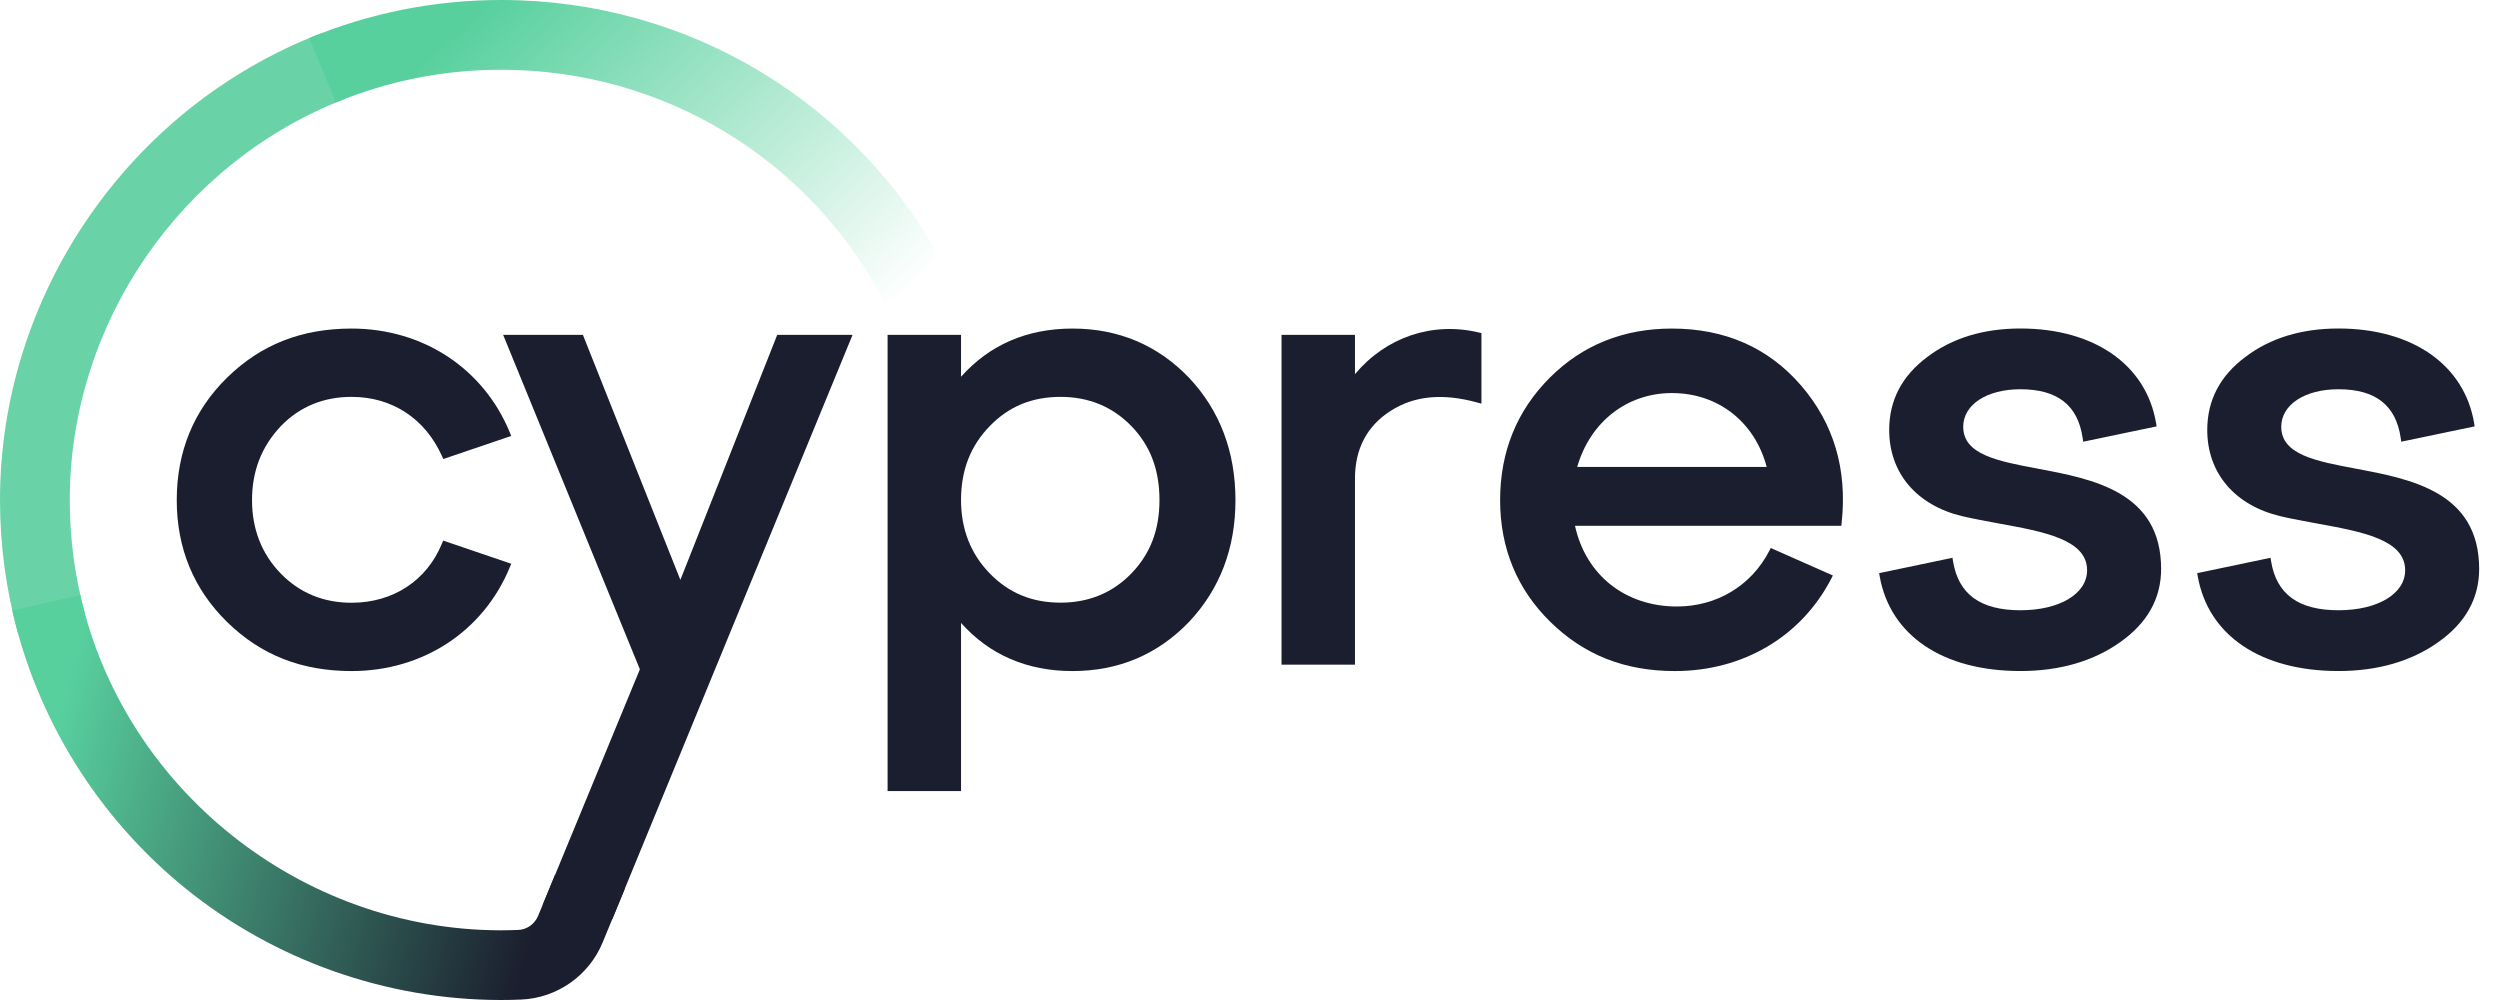
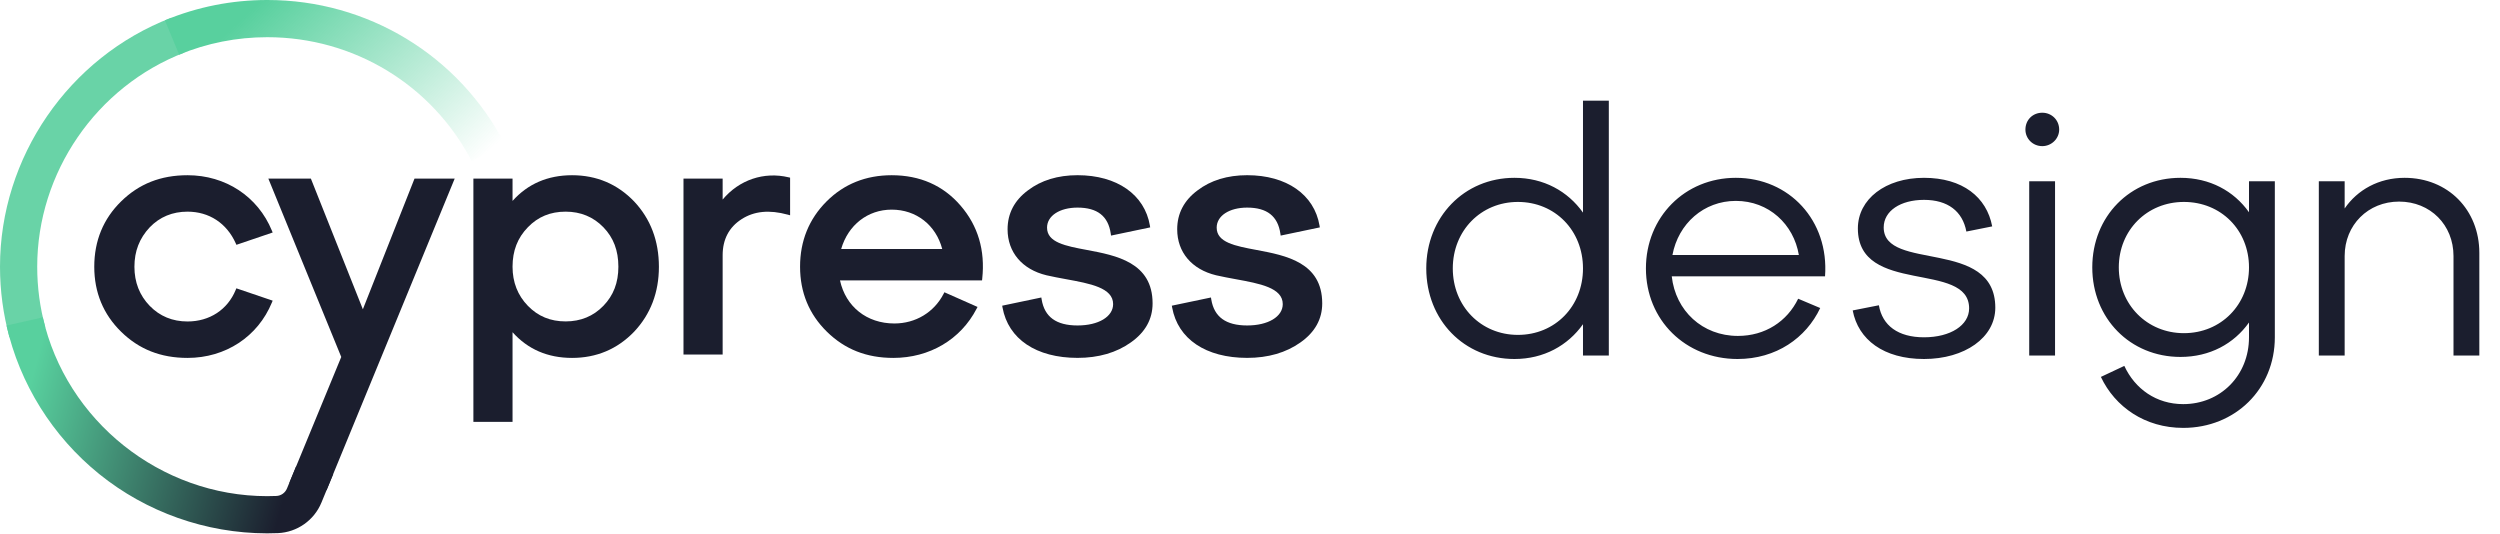
- <svg xmlns="http://www.w3.org/2000/svg" width="80" height="32" viewBox="0 0 80 32" fill="none">
-   <path d="M0.569 20.239C0.192 18.865 0 17.438 0 16.001C0 9.44 4.121 3.44 10.255 1.074L11.059 3.156C5.779 5.193 2.233 10.354 2.233 16.001C2.233 17.239 2.397 18.466 2.721 19.648L0.569 20.239Z" fill="#69D3A7" />
-   <path d="M28.3 9.662C25.913 5.08 21.215 2.232 16.041 2.232C14.208 2.232 12.426 2.585 10.749 3.279L9.893 1.218C11.843 0.411 13.911 0 16.041 0C22.052 0 27.508 3.306 30.281 8.631L28.3 9.662Z" fill="url(#paint0_linear_454_1823)" />
-   <path d="M11.251 12.7C12.546 12.7 13.601 13.39 14.143 14.594L14.185 14.689L16.36 13.95L16.314 13.839C15.472 11.788 13.532 10.514 11.251 10.514C9.648 10.514 8.345 11.028 7.268 12.083C6.198 13.131 5.656 14.45 5.656 16.004C5.656 17.544 6.198 18.857 7.268 19.905C8.345 20.96 9.648 21.474 11.251 21.474C13.532 21.474 15.472 20.2 16.314 18.151L16.36 18.04L14.182 17.299L14.141 17.397C13.655 18.581 12.575 19.288 11.251 19.288C10.349 19.288 9.588 18.973 8.984 18.353C8.374 17.724 8.065 16.935 8.065 16.006C8.065 15.071 8.367 14.296 8.984 13.639C9.586 13.015 10.349 12.7 11.251 12.7Z" fill="#1B1E2E" />
-   <path d="M38.046 12.085C37.043 11.043 35.791 10.514 34.323 10.514C32.865 10.514 31.665 11.033 30.753 12.056V10.716H28.403V25.314H30.753V19.933C31.665 20.955 32.864 21.474 34.323 21.474C35.791 21.474 37.045 20.945 38.048 19.902C39.036 18.853 39.535 17.543 39.535 16.004C39.533 14.45 39.034 13.133 38.046 12.085ZM36.204 18.35C35.602 18.971 34.839 19.285 33.939 19.285C33.025 19.285 32.284 18.978 31.672 18.35C31.061 17.721 30.753 16.931 30.753 16.003C30.753 15.047 31.053 14.272 31.672 13.635C32.282 13.005 33.023 12.7 33.939 12.7C34.841 12.7 35.602 13.015 36.204 13.635C36.81 14.259 37.103 15.033 37.103 16.003C37.103 16.959 36.808 17.726 36.204 18.35Z" fill="#1B1E2E" />
-   <path d="M43.359 11.973V10.716H41.009V21.27H43.359V15.316C43.359 14.361 43.743 13.632 44.501 13.147C45.254 12.665 46.157 12.576 47.264 12.878L47.406 12.917V10.659L47.318 10.639C45.833 10.284 44.343 10.794 43.359 11.973Z" fill="#1B1E2E" />
-   <path d="M53.501 10.514C51.952 10.514 50.638 11.041 49.596 12.083C48.539 13.138 48.004 14.457 48.004 16.004C48.004 17.544 48.546 18.857 49.616 19.905C50.693 20.96 51.996 21.474 53.6 21.474C55.773 21.474 57.64 20.371 58.597 18.523L58.652 18.416L56.664 17.536L56.616 17.63C56.04 18.744 54.934 19.408 53.662 19.408C52.008 19.408 50.743 18.399 50.4 16.825H58.923L58.933 16.724C59.118 15.021 58.679 13.544 57.632 12.333C56.589 11.125 55.198 10.514 53.501 10.514ZM50.47 14.941C50.887 13.5 52.063 12.578 53.501 12.578C54.977 12.578 56.153 13.5 56.534 14.941H50.47Z" fill="#1B1E2E" />
-   <path d="M65.21 14.997C63.929 14.757 62.823 14.548 62.823 13.657C62.823 12.95 63.575 12.456 64.652 12.456C65.841 12.456 66.492 12.967 66.645 14.017L66.662 14.135L69.012 13.644L68.994 13.537C68.679 11.672 67.016 10.512 64.654 10.512C63.469 10.512 62.466 10.819 61.674 11.423C60.864 12.025 60.454 12.809 60.454 13.758C60.454 15.132 61.325 16.164 62.788 16.517C63.167 16.606 63.569 16.678 63.956 16.75C65.412 17.015 66.787 17.267 66.787 18.247C66.787 19.002 65.909 19.528 64.654 19.528C63.377 19.528 62.672 19.018 62.498 17.966L62.48 17.849L60.132 18.341L60.151 18.449C60.492 20.342 62.174 21.473 64.652 21.473C65.911 21.473 66.99 21.159 67.854 20.543C68.718 19.933 69.156 19.146 69.156 18.206C69.156 15.739 66.969 15.328 65.21 14.997Z" fill="#1B1E2E" />
-   <path d="M75.387 14.997C74.106 14.757 73 14.548 73 13.657C73 12.95 73.753 12.456 74.83 12.456C76.019 12.456 76.67 12.967 76.823 14.017L76.84 14.135L79.189 13.644L79.172 13.537C78.857 11.672 77.193 10.512 74.832 10.512C73.647 10.512 72.644 10.819 71.851 11.423C71.042 12.025 70.632 12.809 70.632 13.758C70.632 15.132 71.503 16.164 72.966 16.517C73.345 16.606 73.746 16.678 74.134 16.75C75.59 17.015 76.965 17.267 76.965 18.247C76.965 19.002 76.087 19.528 74.832 19.528C73.554 19.528 72.849 19.018 72.676 17.966L72.657 17.849L70.31 18.341L70.329 18.449C70.67 20.342 72.352 21.473 74.83 21.473C76.089 21.473 77.168 21.159 78.032 20.543C78.896 19.933 79.333 19.146 79.333 18.206C79.333 15.739 77.147 15.328 75.387 14.997Z" fill="#1B1E2E" />
-   <path d="M24.871 10.716L21.772 18.557L18.653 10.716H16.101L20.476 21.418L17.363 28.966L19.594 29.41L27.282 10.716H24.871Z" fill="#1B1E2E" />
-   <path d="M17.762 27.993L17.219 29.309C17.111 29.569 16.864 29.745 16.586 29.758C16.402 29.764 16.217 29.77 16.03 29.77C9.632 29.766 3.971 25.255 2.569 19.04L0.391 19.532C1.178 23.018 3.153 26.182 5.954 28.444C8.787 30.731 12.355 31.993 16.006 32C16.011 32 16.039 32 16.039 32C16.253 32 16.466 31.995 16.678 31.986C17.824 31.938 18.848 31.221 19.285 30.157L19.995 28.437L17.762 27.993Z" fill="url(#paint1_linear_454_1823)" />
+ <svg xmlns="http://www.w3.org/2000/svg" width="225" height="48" viewBox="0 0 225 48" fill="none">
+   <path d="M0.854 30.359C0.288 28.298 0 26.157 0 24.001C0 14.159 6.181 5.16 15.382 1.611L16.589 4.733C8.669 7.789 3.349 15.531 3.349 24.001C3.349 25.859 3.596 27.699 4.082 29.472L0.854 30.359Z" fill="#69D3A7" />
+   <path d="M42.451 14.493C38.87 7.619 31.822 3.348 24.061 3.348C21.311 3.348 18.639 3.878 16.123 4.918L14.84 1.827C17.764 0.617 20.866 0 24.061 0C33.077 0 41.262 4.96 45.422 12.946L42.451 14.493Z" fill="url(#paint0_linear_11832_19893)" />
+   <path d="M16.877 19.049C18.819 19.049 20.401 20.085 21.214 21.892L21.278 22.033L24.54 20.925L24.471 20.758C23.207 17.682 20.298 15.77 16.877 15.77C14.472 15.77 12.517 16.541 10.902 18.124C9.296 19.697 8.484 21.676 8.484 24.006C8.484 26.317 9.296 28.285 10.902 29.858C12.517 31.441 14.472 32.212 16.877 32.212C20.298 32.212 23.207 30.3 24.471 27.226L24.54 27.059L21.273 25.949L21.211 26.096C20.483 27.871 18.863 28.933 16.877 28.933C15.524 28.933 14.382 28.46 13.476 27.529C12.561 26.586 12.098 25.402 12.098 24.009C12.098 22.606 12.55 21.444 13.476 20.458C14.379 19.522 15.524 19.049 16.877 19.049Z" fill="#1B1E2E" />
+   <path d="M57.069 18.127C55.564 16.564 53.687 15.77 51.485 15.77C49.298 15.77 47.498 16.549 46.129 18.083V16.074H42.605V37.97H46.129V29.899C47.498 31.433 49.295 32.212 51.485 32.212C53.687 32.212 55.567 31.418 57.072 29.853C58.553 28.28 59.302 26.314 59.302 24.006C59.299 21.676 58.551 19.7 57.069 18.127ZM54.306 27.524C53.404 28.457 52.259 28.927 50.908 28.927C49.537 28.927 48.426 28.468 47.508 27.524C46.592 26.581 46.129 25.397 46.129 24.004C46.129 22.57 46.579 21.408 47.508 20.453C48.423 19.507 49.535 19.049 50.908 19.049C52.261 19.049 53.404 19.522 54.306 20.453C55.214 21.388 55.654 22.549 55.654 24.004C55.654 25.438 55.212 26.589 54.306 27.524Z" fill="#1B1E2E" />
+   <path d="M65.038 17.96V16.074H61.514V31.906H65.038V22.973C65.038 21.542 65.614 20.447 66.751 19.72C67.88 18.998 69.236 18.864 70.895 19.317L71.109 19.376V15.989L70.977 15.958C68.75 15.426 66.514 16.192 65.038 17.96Z" fill="#1B1E2E" />
+   <path d="M80.251 15.77C77.928 15.77 75.957 16.562 74.394 18.124C72.809 19.707 72.006 21.686 72.006 24.006C72.006 26.317 72.819 28.285 74.424 29.858C76.04 31.441 77.995 32.212 80.4 32.212C83.659 32.212 86.46 30.557 87.895 27.784L87.978 27.625L84.996 26.304L84.924 26.445C84.06 28.115 82.401 29.113 80.492 29.113C78.013 29.113 76.114 27.599 75.6 25.237H88.384L88.4 25.086C88.677 22.531 88.019 20.316 86.447 18.5C84.883 16.688 82.797 15.77 80.251 15.77ZM75.705 22.411C76.33 20.25 78.095 18.867 80.251 18.867C82.465 18.867 84.23 20.25 84.801 22.411H75.705Z" fill="#1B1E2E" />
+   <path d="M97.815 22.495C95.893 22.136 94.234 21.822 94.234 20.486C94.234 19.425 95.363 18.684 96.979 18.684C98.761 18.684 99.739 19.45 99.968 21.026L99.993 21.203L103.517 20.465L103.492 20.306C103.018 17.508 100.523 15.768 96.981 15.768C95.204 15.768 93.699 16.228 92.51 17.135C91.296 18.037 90.682 19.214 90.682 20.637C90.682 22.698 91.988 24.245 94.183 24.775C94.751 24.908 95.353 25.016 95.934 25.124C98.118 25.523 100.181 25.9 100.181 27.37C100.181 28.503 98.864 29.292 96.981 29.292C95.065 29.292 94.008 28.527 93.748 26.949L93.719 26.774L90.198 27.512L90.226 27.673C90.738 30.513 93.262 32.209 96.979 32.209C98.867 32.209 100.485 31.739 101.781 30.814C103.078 29.899 103.733 28.719 103.733 27.308C103.733 23.608 100.454 22.991 97.815 22.495Z" fill="#1B1E2E" />
+   <path d="M113.081 22.495C111.16 22.136 109.501 21.822 109.501 20.486C109.501 19.425 110.63 18.684 112.245 18.684C114.028 18.684 115.005 19.45 115.234 21.026L115.26 21.203L118.784 20.465L118.758 20.306C118.285 17.508 115.79 15.768 112.248 15.768C110.47 15.768 108.966 16.228 107.777 17.135C106.563 18.037 105.948 19.214 105.948 20.637C105.948 22.698 107.255 24.245 109.449 24.775C110.018 24.908 110.62 25.016 111.201 25.124C113.385 25.523 115.448 25.9 115.448 27.37C115.448 28.503 114.131 29.292 112.248 29.292C110.331 29.292 109.274 28.527 109.014 26.949L108.986 26.774L105.465 27.512L105.493 27.673C106.005 30.513 108.528 32.209 112.245 32.209C114.133 32.209 115.751 31.739 117.048 30.814C118.344 29.899 119 28.719 119 27.308C119 23.608 115.72 22.991 113.081 22.495Z" fill="#1B1E2E" />
+   <path d="M37.306 16.074L32.658 27.835L27.979 16.074H24.151L30.713 32.127L26.045 43.449L29.391 44.115L40.923 16.074H37.306Z" fill="#1B1E2E" />
+   <path d="M26.643 41.989L25.828 43.963C25.666 44.354 25.296 44.618 24.879 44.636C24.604 44.647 24.326 44.654 24.045 44.654C14.448 44.649 5.957 37.883 3.853 28.56L0.586 29.297C1.767 34.527 4.73 39.273 8.931 42.665C13.18 46.096 18.533 47.99 24.009 48C24.017 48 24.058 48 24.058 48C24.38 48 24.699 47.992 25.018 47.98C26.736 47.907 28.272 46.831 28.928 45.235L29.992 42.655L26.643 41.989Z" fill="url(#paint1_linear_11832_19893)" />
+   <path d="M142.469 19.135C141.105 17.213 138.935 16.004 136.3 16.004C131.774 16.004 128.364 19.538 128.364 24.157C128.364 28.807 131.774 32.31 136.3 32.31C138.935 32.31 141.105 31.101 142.469 29.179V32H144.794V9.06H142.469V19.135ZM136.61 30.14C133.293 30.14 130.751 27.567 130.751 24.157C130.751 20.747 133.293 18.174 136.61 18.174C139.958 18.174 142.469 20.747 142.469 24.157C142.469 27.567 139.958 30.14 136.61 30.14ZM156.224 16.004C151.636 16.004 148.133 19.538 148.133 24.157C148.133 28.807 151.698 32.31 156.379 32.31C159.851 32.31 162.548 30.419 163.819 27.722L161.835 26.885C160.843 28.931 158.859 30.233 156.41 30.233C153.217 30.233 150.799 27.97 150.458 24.87H164.253C164.625 19.848 161.029 16.004 156.224 16.004ZM156.224 18.081C159.2 18.081 161.432 20.189 161.897 22.948H150.52C151.047 20.127 153.341 18.081 156.224 18.081ZM166.743 27.939C167.239 30.574 169.533 32.31 173.16 32.31C176.818 32.31 179.577 30.388 179.577 27.691C179.577 21.398 169.533 24.467 169.533 20.468C169.533 18.98 171.052 17.988 173.16 17.988C175.299 17.988 176.632 19.011 176.973 20.84L179.298 20.375C178.802 17.74 176.632 16.004 173.16 16.004C169.688 16.004 167.208 17.926 167.208 20.561C167.208 26.606 177.221 23.444 177.221 27.753C177.221 29.272 175.547 30.357 173.16 30.357C170.835 30.357 169.409 29.303 169.099 27.474L166.743 27.939ZM182.288 11.664C182.288 12.47 182.939 13.152 183.807 13.152C184.644 13.152 185.326 12.47 185.326 11.664C185.326 10.796 184.644 10.145 183.807 10.145C182.939 10.145 182.288 10.796 182.288 11.664ZM184.954 32V16.314H182.629V32H184.954ZM202.41 19.104C201.046 17.182 198.876 16.004 196.241 16.004C191.715 16.004 188.305 19.476 188.305 24.064C188.305 28.652 191.715 32.124 196.241 32.124C198.876 32.124 201.046 30.946 202.41 29.024V30.357C202.41 33.798 199.837 36.371 196.489 36.371C194.071 36.371 192.149 35.007 191.188 32.93L189.08 33.922C190.351 36.619 193.048 38.51 196.489 38.51C201.17 38.51 204.735 35.007 204.735 30.357V16.314H202.41V19.104ZM196.551 29.985C193.234 29.985 190.692 27.412 190.692 24.064C190.692 20.716 193.234 18.174 196.551 18.174C199.899 18.174 202.41 20.716 202.41 24.064C202.41 27.412 199.899 29.985 196.551 29.985ZM216.413 16.004C214.088 16.004 212.166 17.089 211.019 18.763V16.314H208.694V32H211.019V23.041C211.019 20.251 213.127 18.143 215.917 18.143C218.738 18.143 220.815 20.251 220.815 23.041V32H223.14V22.762C223.14 18.887 220.319 16.004 216.413 16.004Z" fill="#1B1E2E" />
  <defs>
-     <linearGradient id="paint0_linear_454_1823" x1="14.372" y1="-1.033" x2="26.548" y2="11.982" gradientUnits="userSpaceOnUse">
+     <linearGradient id="paint0_linear_11832_19893" x1="21.558" y1="-1.549" x2="39.822" y2="17.972" gradientUnits="userSpaceOnUse">
      <stop offset="0.094" stop-color="#58D09E" />
      <stop offset="0.988" stop-color="#58D09E" stop-opacity="0" />
    </linearGradient>
-     <linearGradient id="paint1_linear_454_1823" x1="-0.171" y1="23.281" x2="23.092" y2="29.473" gradientUnits="userSpaceOnUse">
+     <linearGradient id="paint1_linear_11832_19893" x1="-0.256" y1="34.922" x2="34.638" y2="44.209" gradientUnits="userSpaceOnUse">
      <stop offset="0.077" stop-color="#58D09E" />
      <stop offset="0.762" stop-color="#1B1E2E" />
    </linearGradient>
  </defs>
</svg>
